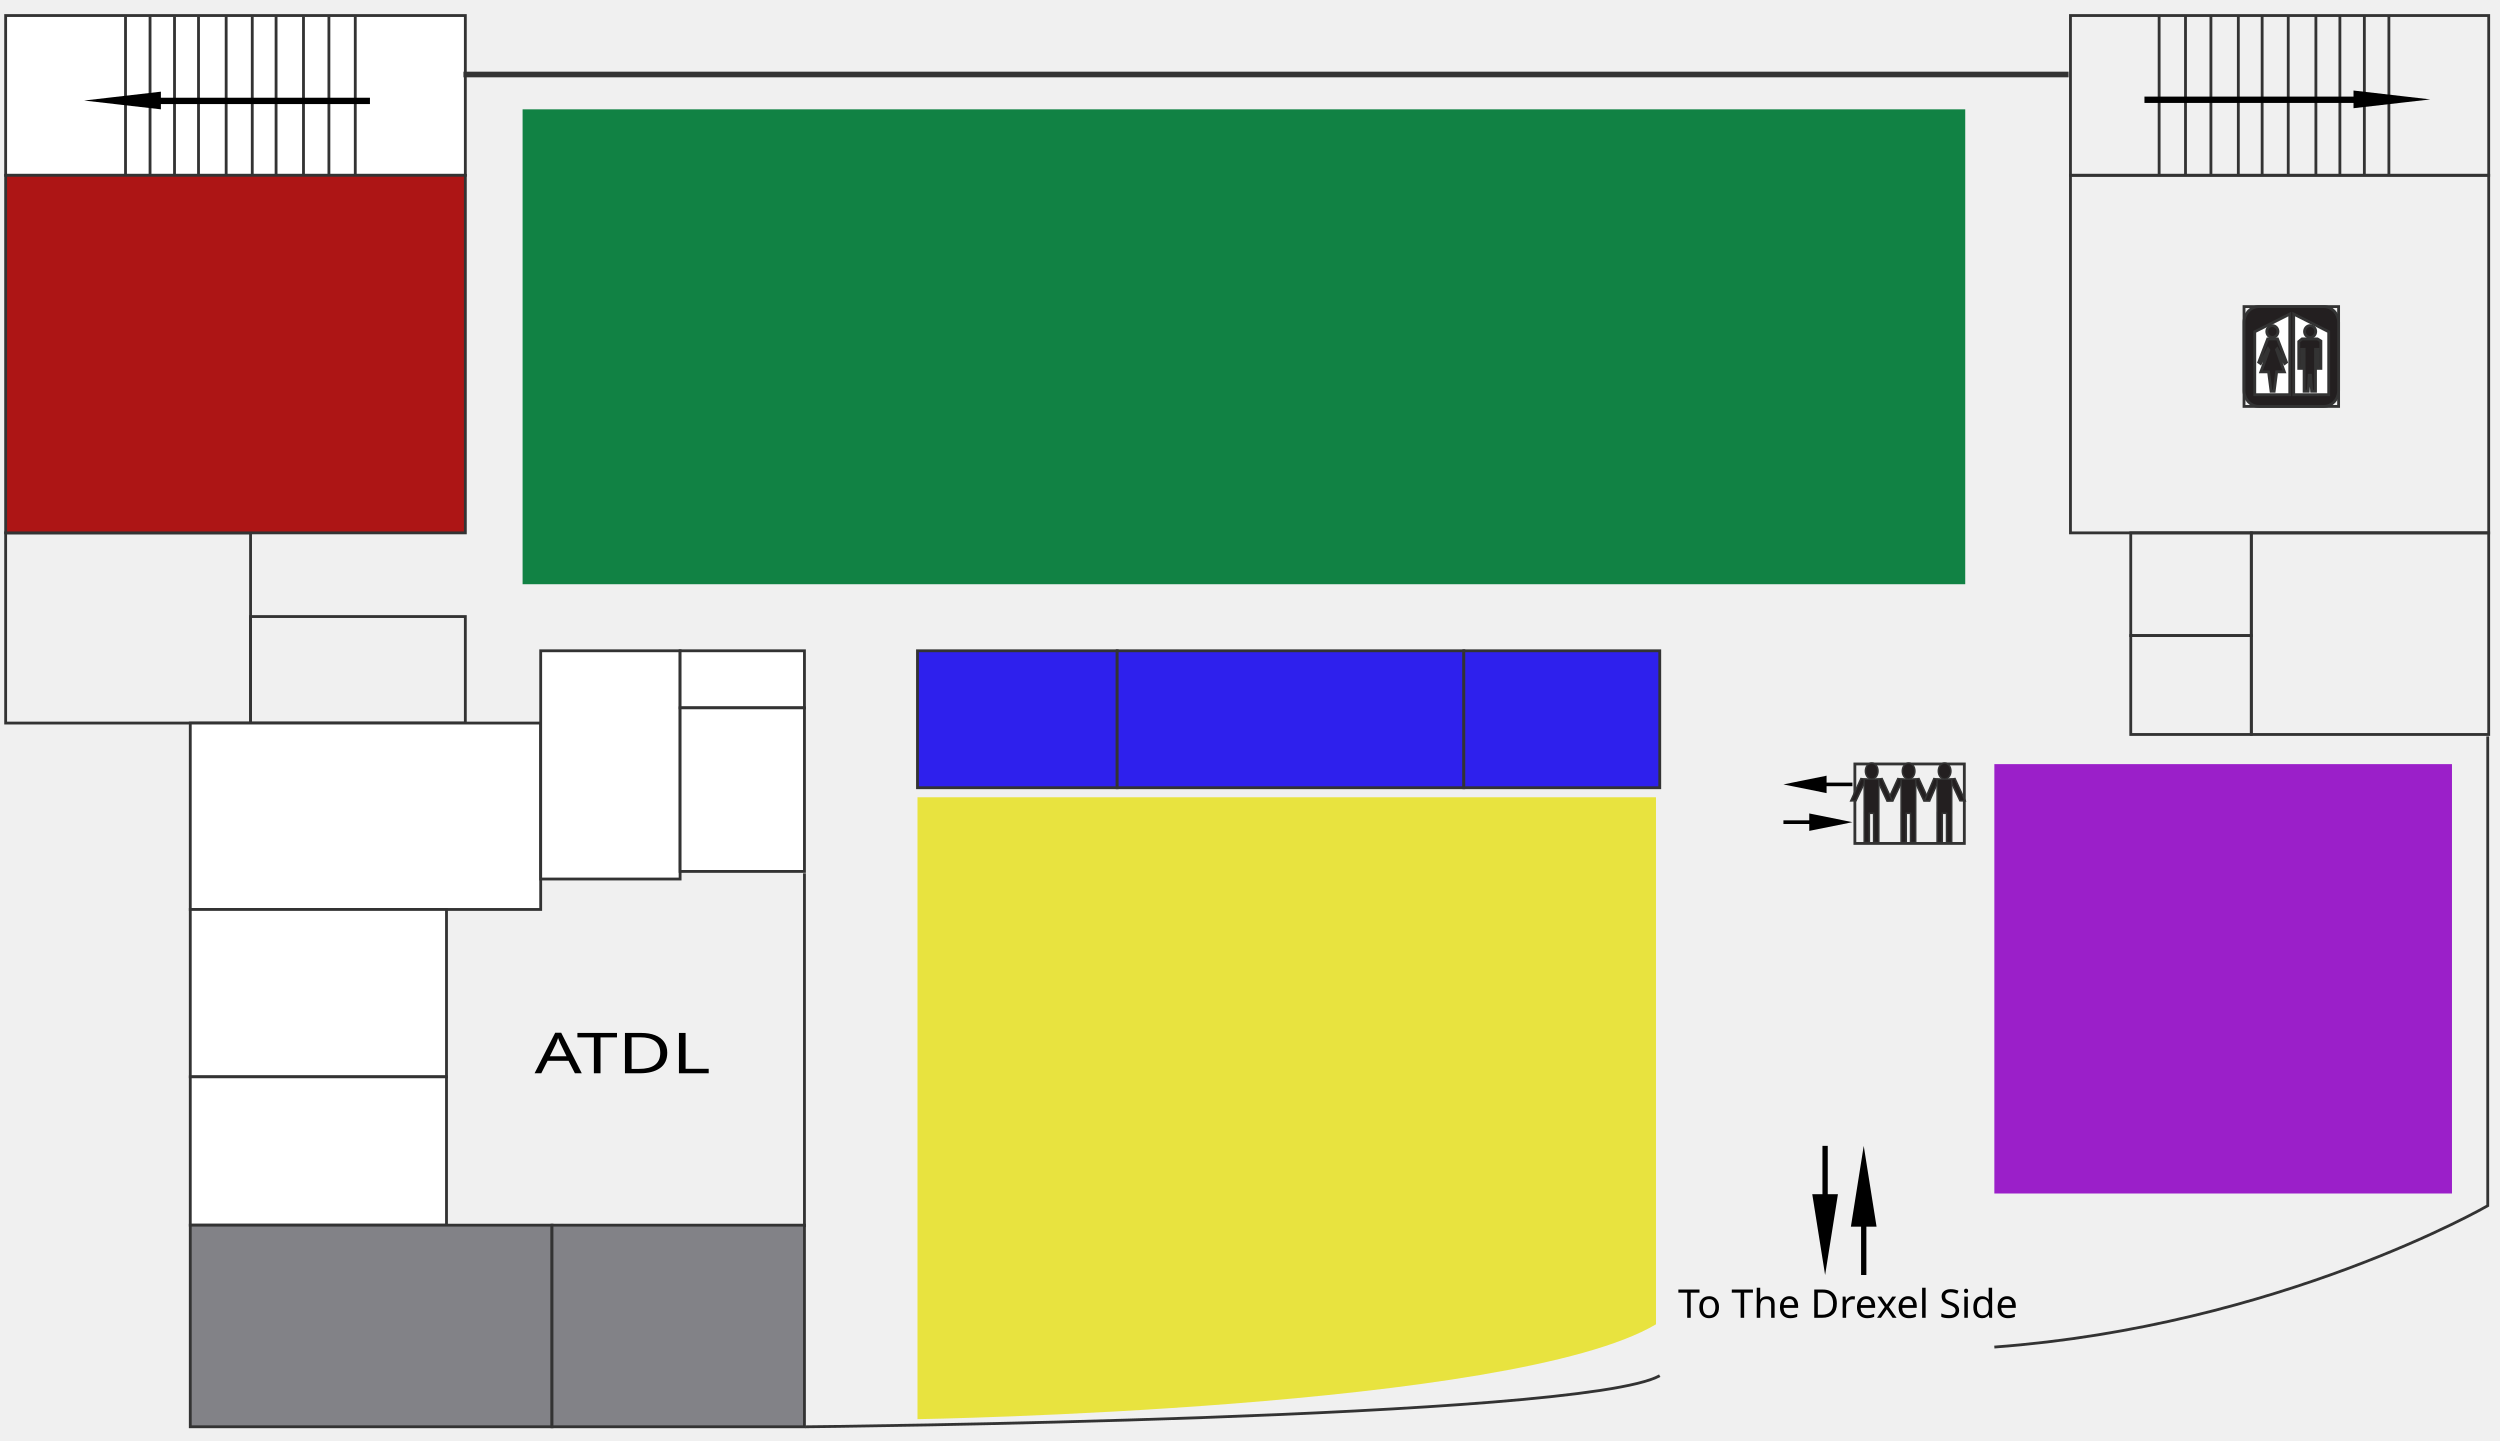
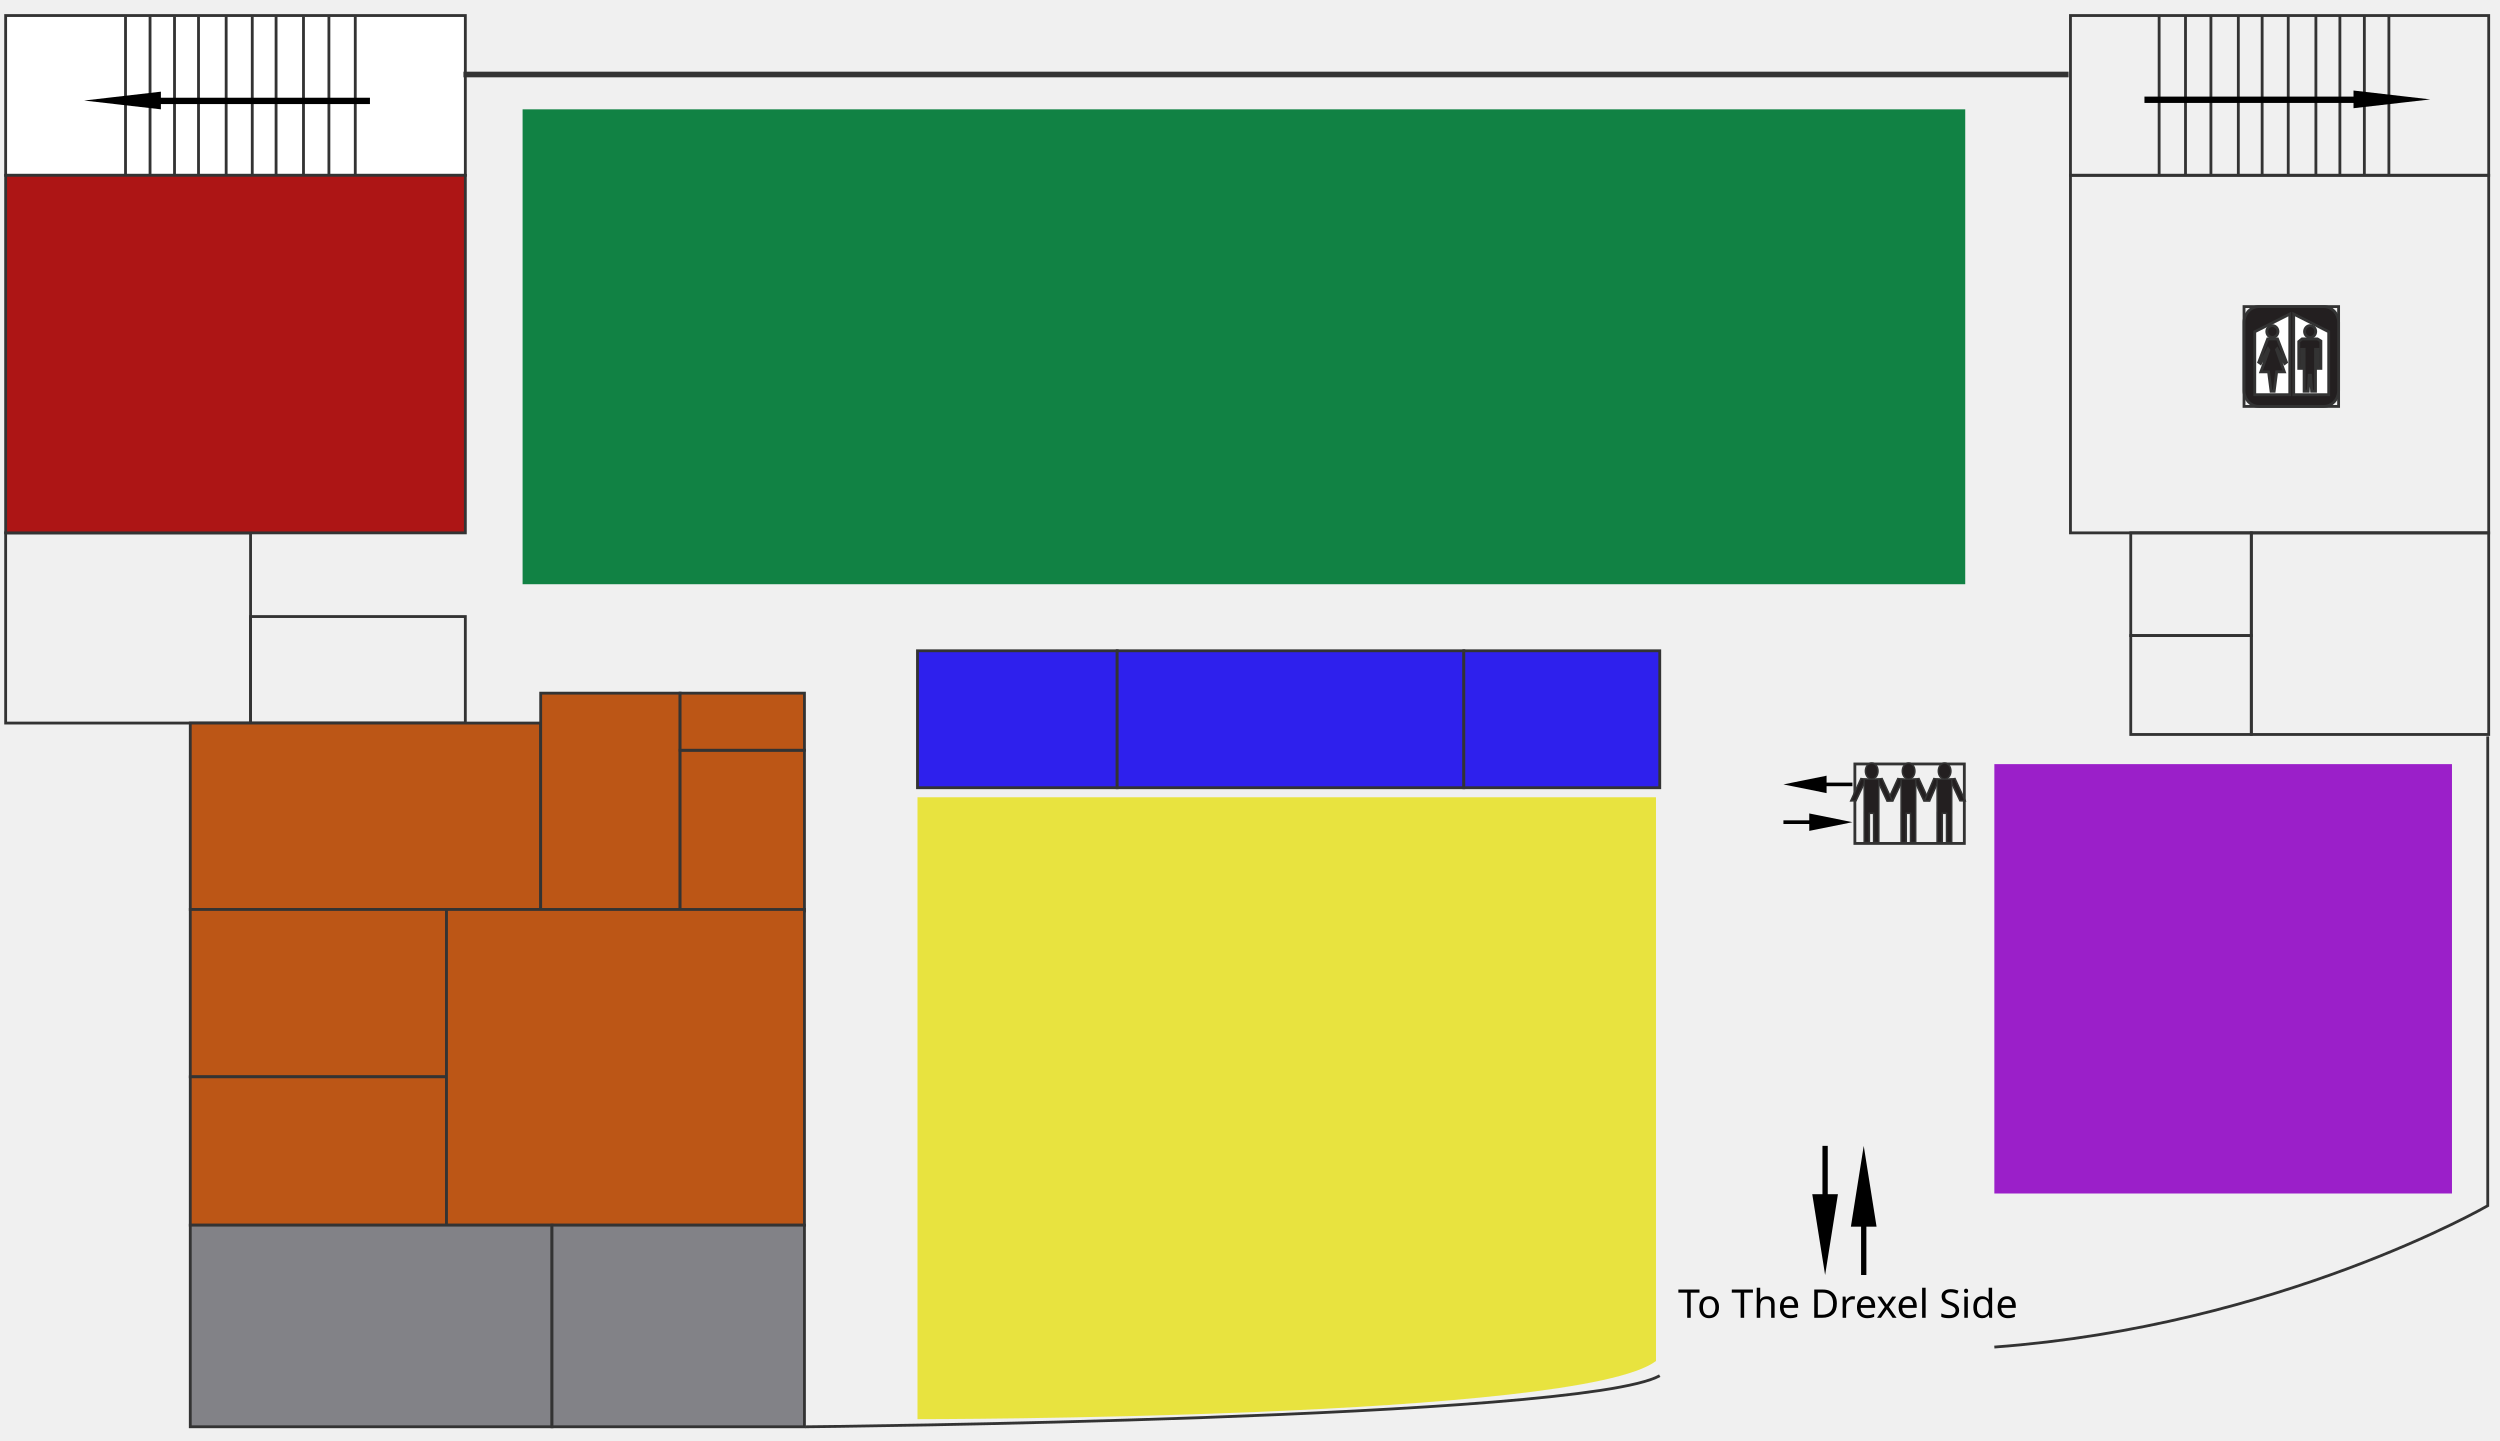
- <svg xmlns="http://www.w3.org/2000/svg" version="1.1" id="PostFloor2" x="0px" y="0px" width="885px" height="510px" viewBox="0 0 885 510" enable-background="new 0 0 885 510" xml:space="preserve">
+ <svg xmlns="http://www.w3.org/2000/svg" xmlns:xlink="http://www.w3.org/1999/xlink" version="1.1" id="PostFloor2" x="0px" y="0px" width="885px" height="510px" viewBox="0 0 885 510" enable-background="new 0 0 885 510" xml:space="preserve">
  <g id="outline">
-     <text transform="matrix(1.3091 0 0 1 189.2402 379.9434)" font-family="'MyriadPro-Regular'" font-size="20">ATDL</text>
    <rect id="stair_4_" x="2" y="5.5" fill="#FFFFFF" stroke="#333333" stroke-miterlimit="10" width="162.729" height="56.556" />
    <rect id="stair_1_" x="732.943" y="5.5" fill="none" stroke="#333333" stroke-miterlimit="10" width="148.057" height="56.556" />
    <rect id="toilet_2_" x="732.943" y="62.056" fill="none" stroke="#333333" stroke-miterlimit="10" width="148.057" height="126.579" />
    <line fill="none" stroke="#333333" stroke-width="2" stroke-miterlimit="10" x1="164.062" y1="26.371" x2="732.278" y2="26.371" />
    <path fill="none" stroke="#333333" stroke-miterlimit="10" d="M637.134,505.081" />
    <path fill="none" stroke="#333333" stroke-miterlimit="10" d="M880.659,260.677v166.146c0,0-73.688,42.573-174.659,50.039" />
    <path fill="none" stroke="#333333" stroke-miterlimit="10" d="M510.505,505.5" />
    <path fill="none" stroke="#333333" stroke-miterlimit="10" d="M285.075,505.088c0,0,274.925-2.7,302.475-18.095" />
    <g id="Restrooms">
      <g>
        <rect x="794.383" y="108.534" fill="none" stroke="#333333" width="33.484" height="35.339" />
        <g>
          <path fill="#231F20" stroke="#333333" d="M827.867,138.298c0,3.074-2.367,5.575-5.279,5.575h-22.925      c-2.914,0-5.28-2.501-5.28-5.575V114.1c0-3.074,2.366-5.566,5.28-5.566h22.925c2.914,0,5.281,2.492,5.281,5.566L827.867,138.298      L827.867,138.298z" />
          <g>
            <polygon fill="#FFFFFF" stroke="#333333" points="810.579,111.172 810.579,139.726 798.188,139.726 798.188,117.439      " />
            <polygon fill="#FFFFFF" stroke="#333333" points="811.971,111.172 811.971,139.726 824.361,139.726 824.361,117.439      " />
            <g>
              <g>
                <polygon fill="#231F20" stroke="#333333" points="802.762,119.968 806.232,119.968 809.41,128.218 808.778,128.668          806.127,123.485 805.885,123.751 808.666,131.633 805.936,131.633 805.057,138.501 803.952,138.501 803.072,131.633          800.343,131.633 803.166,123.911 802.879,123.485 800.236,128.668 799.597,128.218        " />
-                 <path fill="#231F20" stroke="#333333" d="M806.402,117.355c0,1.156-0.896,2.095-1.985,2.095         c-1.094,0-1.979-0.939-1.979-2.095c0-1.148,0.89-2.09,1.979-2.09S806.402,116.208,806.402,117.355z" />
-                 <path fill="#231F20" stroke="#333333" d="M819.77,117.355c0,1.156-0.889,2.095-1.979,2.095c-1.099,0-1.988-0.939-1.988-2.095         c0-1.148,0.894-2.09,1.988-2.09C818.881,115.265,819.77,116.208,819.77,117.355z" />
+                 <path fill="#231F20" stroke="#333333" d="M806.402,117.355c0,1.156-0.896,2.095-1.985,2.095         c-1.094,0-1.979-0.939-1.979-2.095c0-1.148,0.894-2.09,1.979-2.09S806.402,116.208,806.402,117.355z" />
+                 <path fill="#231F20" stroke="#333333" d="M819.77,117.355c0,1.156-0.889,2.095-1.979,2.095c-1.099,0-1.988-0.939-1.988-2.095         c0-1.148,0.896-2.09,1.988-2.09C818.881,115.265,819.77,116.208,819.77,117.355z" />
              </g>
              <polygon fill="#231F20" stroke="#333333" points="814.933,119.968 820.372,119.968 821.595,120.729 821.595,130.414         820.539,130.414 820.539,123.666 819.689,123.666 819.689,138.501 818.324,138.501 817.917,132.839 817.463,132.839         817.097,138.501 815.656,138.501 815.656,123.666 814.812,123.666 814.804,130.414 813.759,130.414 813.759,120.925       " />
            </g>
          </g>
        </g>
      </g>
      <g>
        <rect x="656.625" y="270.443" fill="none" stroke="#333333" width="38.748" height="28.131" />
      </g>
    </g>
    <g id="Children">
      <g>
        <g>
          <g>
            <polygon fill="#231F20" stroke="#333333" stroke-width="0.542" points="671.833,275.614 668.219,283.514 670.082,283.479        673.688,275.857      " />
            <polygon fill="#231F20" stroke="#333333" stroke-width="0.542" points="679.328,275.614 682.912,283.508 681.049,283.495        677.474,275.857      " />
            <polygon fill="#231F20" stroke="#333333" stroke-width="0.542" points="672.994,287.6 672.994,275.805 678.156,275.805        678.156,287.984 678.155,287.984 678.155,298.239 676.325,298.239 676.325,287.907 674.816,287.907 674.816,298.239        672.986,298.239 672.986,287.6      " />
            <g>
              <ellipse fill="#231F20" stroke="#333333" stroke-width="0.542" cx="675.646" cy="272.96" rx="2.229" ry="2.841" />
            </g>
          </g>
        </g>
        <g>
          <g>
            <polygon fill="#231F20" stroke="#333333" stroke-width="0.542" points="658.771,275.614 655.157,283.514 657.021,283.479        660.625,275.857      " />
            <polygon fill="#231F20" stroke="#333333" stroke-width="0.542" points="666.266,275.614 669.871,283.492 667.997,283.52        664.413,275.857      " />
            <polygon fill="#231F20" stroke="#333333" stroke-width="0.542" points="659.933,287.6 659.933,275.805 665.094,275.805        665.094,287.984 665.094,287.984 665.094,298.239 663.263,298.239 663.263,287.907 661.754,287.907 661.754,298.239        659.925,298.239 659.925,287.6      " />
            <g>
              <ellipse fill="#231F20" stroke="#333333" stroke-width="0.542" cx="662.585" cy="272.96" rx="2.23" ry="2.841" />
            </g>
          </g>
        </g>
        <g>
          <g>
            <polygon fill="#231F20" stroke="#333333" stroke-width="0.542" points="684.582,275.614 681.249,283.475 683.12,283.479        686.436,275.857      " />
            <polygon fill="#231F20" stroke="#333333" stroke-width="0.542" points="692.076,275.614 695.69,283.514 693.824,283.479        690.221,275.857      " />
            <polygon fill="#231F20" stroke="#333333" stroke-width="0.542" points="685.744,287.6 685.744,275.805 690.904,275.805        690.904,287.984 690.901,287.984 690.901,298.239 689.071,298.239 689.071,287.907 687.562,287.907 687.562,298.239        685.732,298.239 685.732,287.6      " />
            <g>
              <ellipse fill="#231F20" stroke="#333333" stroke-width="0.542" cx="688.394" cy="272.96" rx="2.229" ry="2.841" />
            </g>
          </g>
        </g>
      </g>
    </g>
    <polygon points="640.475,291.686 640.475,294.135 655.751,291.05 640.475,287.959 640.475,290.408 631.332,290.408    631.332,291.686  " />
    <polygon points="646.609,278.318 646.609,280.768 631.332,277.682 646.609,274.592 646.609,277.041 655.751,277.041    655.751,278.318  " />
    <line fill="none" stroke="#333333" stroke-miterlimit="10" x1="764.333" y1="5.5" x2="764.333" y2="62.056" />
    <line fill="none" stroke="#333333" stroke-miterlimit="10" x1="773.667" y1="5.5" x2="773.667" y2="62.056" />
    <line fill="none" stroke="#333333" stroke-miterlimit="10" x1="782.667" y1="5.5" x2="782.667" y2="62.056" />
    <line fill="none" stroke="#333333" stroke-miterlimit="10" x1="792.368" y1="5.5" x2="792.368" y2="62.056" />
    <line fill="none" stroke="#333333" stroke-miterlimit="10" x1="800.799" y1="5.5" x2="800.799" y2="62.056" />
    <line fill="none" stroke="#333333" stroke-miterlimit="10" x1="810.037" y1="5.5" x2="810.037" y2="62.056" />
    <line fill="none" stroke="#333333" stroke-miterlimit="10" x1="819.826" y1="5.5" x2="819.826" y2="62.056" />
    <line fill="none" stroke="#333333" stroke-miterlimit="10" x1="828.321" y1="5.5" x2="828.321" y2="62.056" />
    <line fill="none" stroke="#333333" stroke-miterlimit="10" x1="836.983" y1="5.5" x2="836.983" y2="62.056" />
    <line fill="none" stroke="#333333" stroke-miterlimit="10" x1="845.667" y1="5.5" x2="845.667" y2="62.056" />
    <line fill="none" stroke="#333333" stroke-miterlimit="10" x1="125.767" y1="5.899" x2="125.767" y2="62.456" />
    <line fill="none" stroke="#333333" stroke-miterlimit="10" x1="116.433" y1="5.899" x2="116.433" y2="62.456" />
    <line fill="none" stroke="#333333" stroke-miterlimit="10" x1="107.433" y1="5.899" x2="107.433" y2="62.456" />
    <line fill="none" stroke="#333333" stroke-miterlimit="10" x1="97.731" y1="5.899" x2="97.731" y2="62.456" />
    <line fill="none" stroke="#333333" stroke-miterlimit="10" x1="89.301" y1="5.899" x2="89.301" y2="62.456" />
    <line fill="none" stroke="#333333" stroke-miterlimit="10" x1="80.062" y1="5.899" x2="80.062" y2="62.456" />
    <line fill="none" stroke="#333333" stroke-miterlimit="10" x1="70.273" y1="5.899" x2="70.273" y2="62.456" />
    <line fill="none" stroke="#333333" stroke-miterlimit="10" x1="61.778" y1="5.899" x2="61.778" y2="62.456" />
    <line fill="none" stroke="#333333" stroke-miterlimit="10" x1="53.116" y1="5.899" x2="53.116" y2="62.456" />
    <line fill="none" stroke="#333333" stroke-miterlimit="10" x1="44.433" y1="5.899" x2="44.433" y2="62.456" />
    <g>
      <polygon points="833.144,32.05 860.333,35.189 833.144,38.305 833.144,36.44 759.137,36.44 759.137,34.188 833.144,34.188   " />
      <polygon points="56.956,32.449 29.767,35.588 56.956,38.705 56.956,36.839 130.963,36.839 130.963,34.587 56.956,34.587   " />
    </g>
    <polygon points="660.697,434.243 664.302,434.243 659.761,405.64 655.213,434.243 658.817,434.243 658.818,451.36 660.698,451.36     " />
    <polygon points="647.024,422.757 650.629,422.757 646.09,451.36 641.54,422.757 645.145,422.757 645.145,405.64 647.023,405.64     " />
-     <text transform="matrix(1 0 0 1 594 466.5)" font-family="'Avenir-Medium'" font-size="14">To The Drexel Side</text>
+     <rect x="88.699" y="218.259" fill="none" stroke="#333333" stroke-miterlimit="10" width="76.029" height="37.705" />
+     <rect x="2" y="188.635" fill="none" stroke="#333333" stroke-miterlimit="10" width="86.699" height="67.329" />
+     <rect x="754.285" y="224.992" fill="none" stroke="#333333" stroke-miterlimit="10" width="42.682" height="35.011" />
+     <rect x="754.285" y="188.635" fill="none" stroke="#333333" stroke-miterlimit="10" width="42.682" height="36.357" />
+     <rect x="796.967" y="188.635" fill="none" stroke="#333333" stroke-miterlimit="10" width="84.033" height="71.368" />
  </g>
  <g id="active">
    <text transform="matrix(1 0 0 1 434 376.5)" font-family="'Avenir-Medium'" font-size="18">Digital</text>
    <text transform="matrix(1 0 0 1 412 398.0996)" font-family="'Avenir-Medium'" font-size="18">Media Zone</text>
    <text transform="matrix(1 0 0 1 374 124.5)" font-family="'Avenir-Medium'" font-size="18">Open study Area</text>
    <text transform="matrix(1 0 0 1 756 350.5)" font-family="'Avenir-Medium'" font-size="18">Lounge</text>
    <text transform="matrix(1 0 0 1 338 249.5)" font-family="'Avenir-Medium'" font-size="14">Media</text>
    <text transform="matrix(1 0 0 1 332 266.2998)" font-family="'Avenir-Medium'" font-size="14">Creation</text>
    <text transform="matrix(1 0 0 1 530 249.5)" font-family="'Avenir-Medium'" font-size="14">Media</text>
    <text transform="matrix(1 0 0 1 526 266.2998)" font-family="'Avenir-Medium'" font-size="14">Creation</text>
    <text transform="matrix(1 0 0 1 420 248.5)" font-family="'Avenir-Medium'" font-size="14">Presentation</text>
    <text transform="matrix(1 0 0 1 412 265.2998)" font-family="'Avenir-Medium'" font-size="14">Capture Room</text>
    <text transform="matrix(1 0 0 1 23 115.5)" font-family="'Avenir-Medium'" font-size="16">Wachterhauser</text>
    <text transform="matrix(1 0 0 1 23 137.0996)" font-family="'Avenir-Medium'" font-size="16">Seminar Room</text>
    <text transform="matrix(1 0 0 1 100 473.5)" font-family="'Avenir-Medium'" font-size="14">Office 231</text>
    <text transform="matrix(1 0 0 1 207 473.5)" font-family="'Avenir-Medium'" font-size="14">Office 230</text>
-     <rect x="2" y="188.635" fill="none" stroke="#333333" stroke-miterlimit="10" width="86.699" height="67.329" />
-     <rect x="88.699" y="218.259" fill="none" stroke="#333333" stroke-miterlimit="10" width="76.029" height="37.705" />
-     <rect x="67.358" y="255.964" fill="#FFFFFF" stroke="#333333" stroke-miterlimit="10" width="124.047" height="65.982" />
-     <rect x="67.358" y="321.946" fill="#FFFFFF" stroke="#333333" stroke-miterlimit="10" width="90.701" height="59.248" />
-     <rect x="67.358" y="381.194" fill="#FFFFFF" stroke="#333333" stroke-miterlimit="10" width="90.701" height="52.517" />
-     <rect x="191.405" y="230.377" fill="#FFFFFF" stroke="#333333" stroke-miterlimit="10" width="49.352" height="80.796" />
-     <rect x="240.756" y="230.377" fill="#FFFFFF" stroke="#333333" stroke-miterlimit="10" width="44.018" height="20.2" />
-     <rect x="240.756" y="250.577" fill="#FFFFFF" stroke="#333333" stroke-miterlimit="10" width="44.018" height="57.904" />
-     <line fill="none" stroke="#333333" stroke-miterlimit="10" x1="284.774" y1="309.152" x2="284.774" y2="434.384" />
-     <rect x="796.967" y="188.635" fill="none" stroke="#333333" stroke-miterlimit="10" width="84.033" height="71.368" />
-     <rect x="754.285" y="188.635" fill="none" stroke="#333333" stroke-miterlimit="10" width="42.682" height="36.357" />
-     <rect x="754.285" y="224.992" fill="none" stroke="#333333" stroke-miterlimit="10" width="42.682" height="35.011" />
+     <text transform="matrix(1.3091 0 0 1 96 356.9434)" font-family="'Avenir-Medium'" font-size="16">ATDL</text>
+     <text transform="matrix(1.3091 0 0 1 164 356.9434)" font-family="'Avenir-Medium'" font-size="16">OFFICE</text>
+     <a xlink:href="DrexelFloor2.svg" xlink:title="Go to the Drexel side">
+       <text transform="matrix(1 0 0 1 594 466.5)" font-family="'Avenir-Medium'" font-size="14">To The Drexel Side</text>
+     </a>
+     <g id="ATDL">
+       <rect x="67.358" y="255.964" fill="#BC5616" stroke="#333333" stroke-miterlimit="10" width="124.047" height="65.982" />
+       <rect x="67.358" y="321.946" fill="#BC5616" stroke="#333333" stroke-miterlimit="10" width="90.701" height="59.248" />
+       <rect x="67.358" y="381.194" fill="#BC5616" stroke="#333333" stroke-miterlimit="10" width="90.701" height="52.517" />
+       <rect x="191.405" y="245.377" fill="#BC5616" stroke="#333333" stroke-miterlimit="10" width="49.352" height="76.796" />
+       <rect x="240.756" y="265.577" fill="#BC5616" stroke="#333333" stroke-miterlimit="10" width="44.018" height="56.904" />
+       <rect x="240.756" y="245.377" fill="#BC5616" stroke="#333333" stroke-miterlimit="10" width="44.018" height="20.2" />
+       <rect x="158.059" y="321.946" fill="#BC5616" stroke="#333333" stroke-miterlimit="10" width="126.715" height="111.765" />
+     </g>
    <rect id="wsRoom" x="2" y="62.056" fill="#AD1515" stroke="#333333" stroke-miterlimit="10" width="162.729" height="126.579" />
    <rect id="room231" x="67.358" y="433.711" fill="#828287" stroke="#333333" stroke-miterlimit="10" width="128.049" height="71.37" />
    <rect id="room230" x="195.407" y="433.711" fill="#828287" stroke="#333333" stroke-miterlimit="10" width="89.367" height="71.37" />
    <rect id="room233" x="324.789" y="230.377" fill="#2E20ED" stroke="#333333" stroke-miterlimit="10" width="70.693" height="48.479" />
    <rect id="room234" x="395.482" y="230.377" fill="#2E20ED" stroke="#333333" stroke-miterlimit="10" width="122.714" height="48.479" />
    <rect id="room235" x="518.196" y="230.377" fill="#2E20ED" stroke="#333333" stroke-miterlimit="10" width="69.354" height="48.479" />
-     <path id="digitMediaZone" fill="#E8E33F" d="M324.789,282.223v220.165c0,0,210.747-3.496,261.431-33.582V282.223H324.789z" />
+     <path id="digitMediaZone" fill="#E8E33F" d="M324.789,282.223v220.165c0,0,234.211,0,261.431-20.582V282.223H324.789z" />
    <rect id="openStudyArea2" x="185" y="38.705" fill="#118244" width="510.69" height="168.108" />
    <rect id="lounge" x="706" y="270.5" fill="#9B1FC9" width="162" height="152" />
  </g>
</svg>
